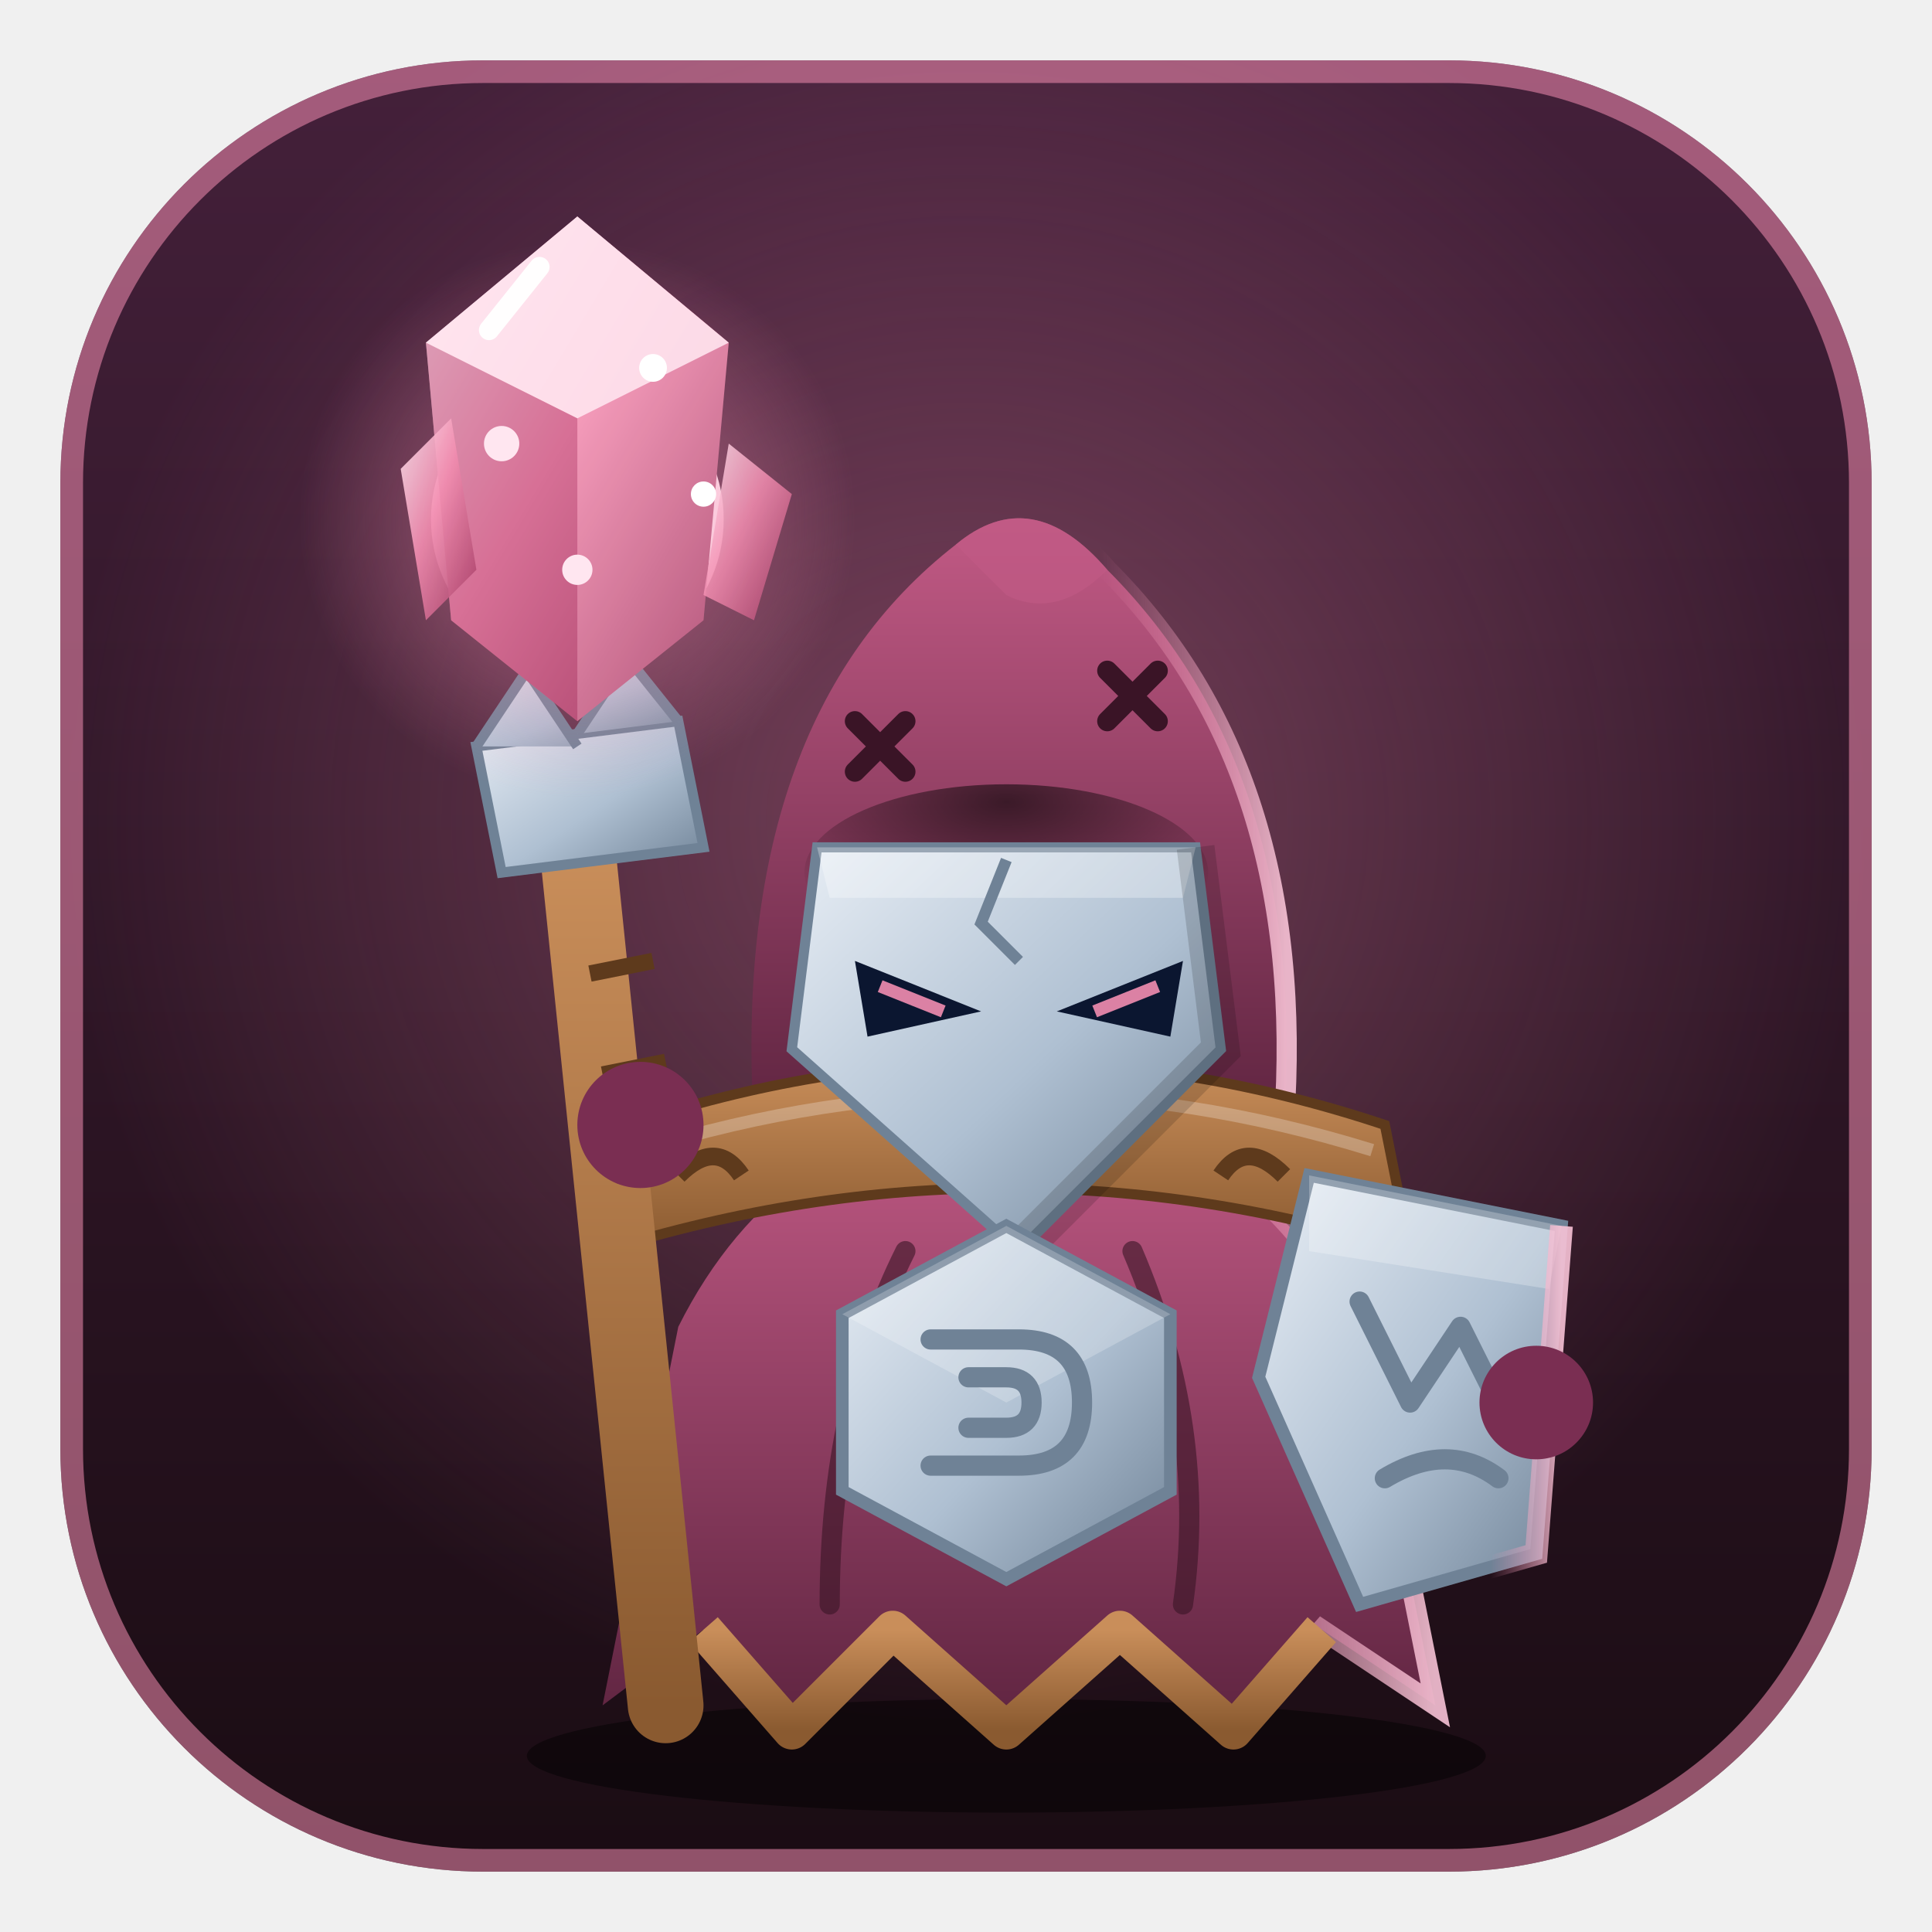
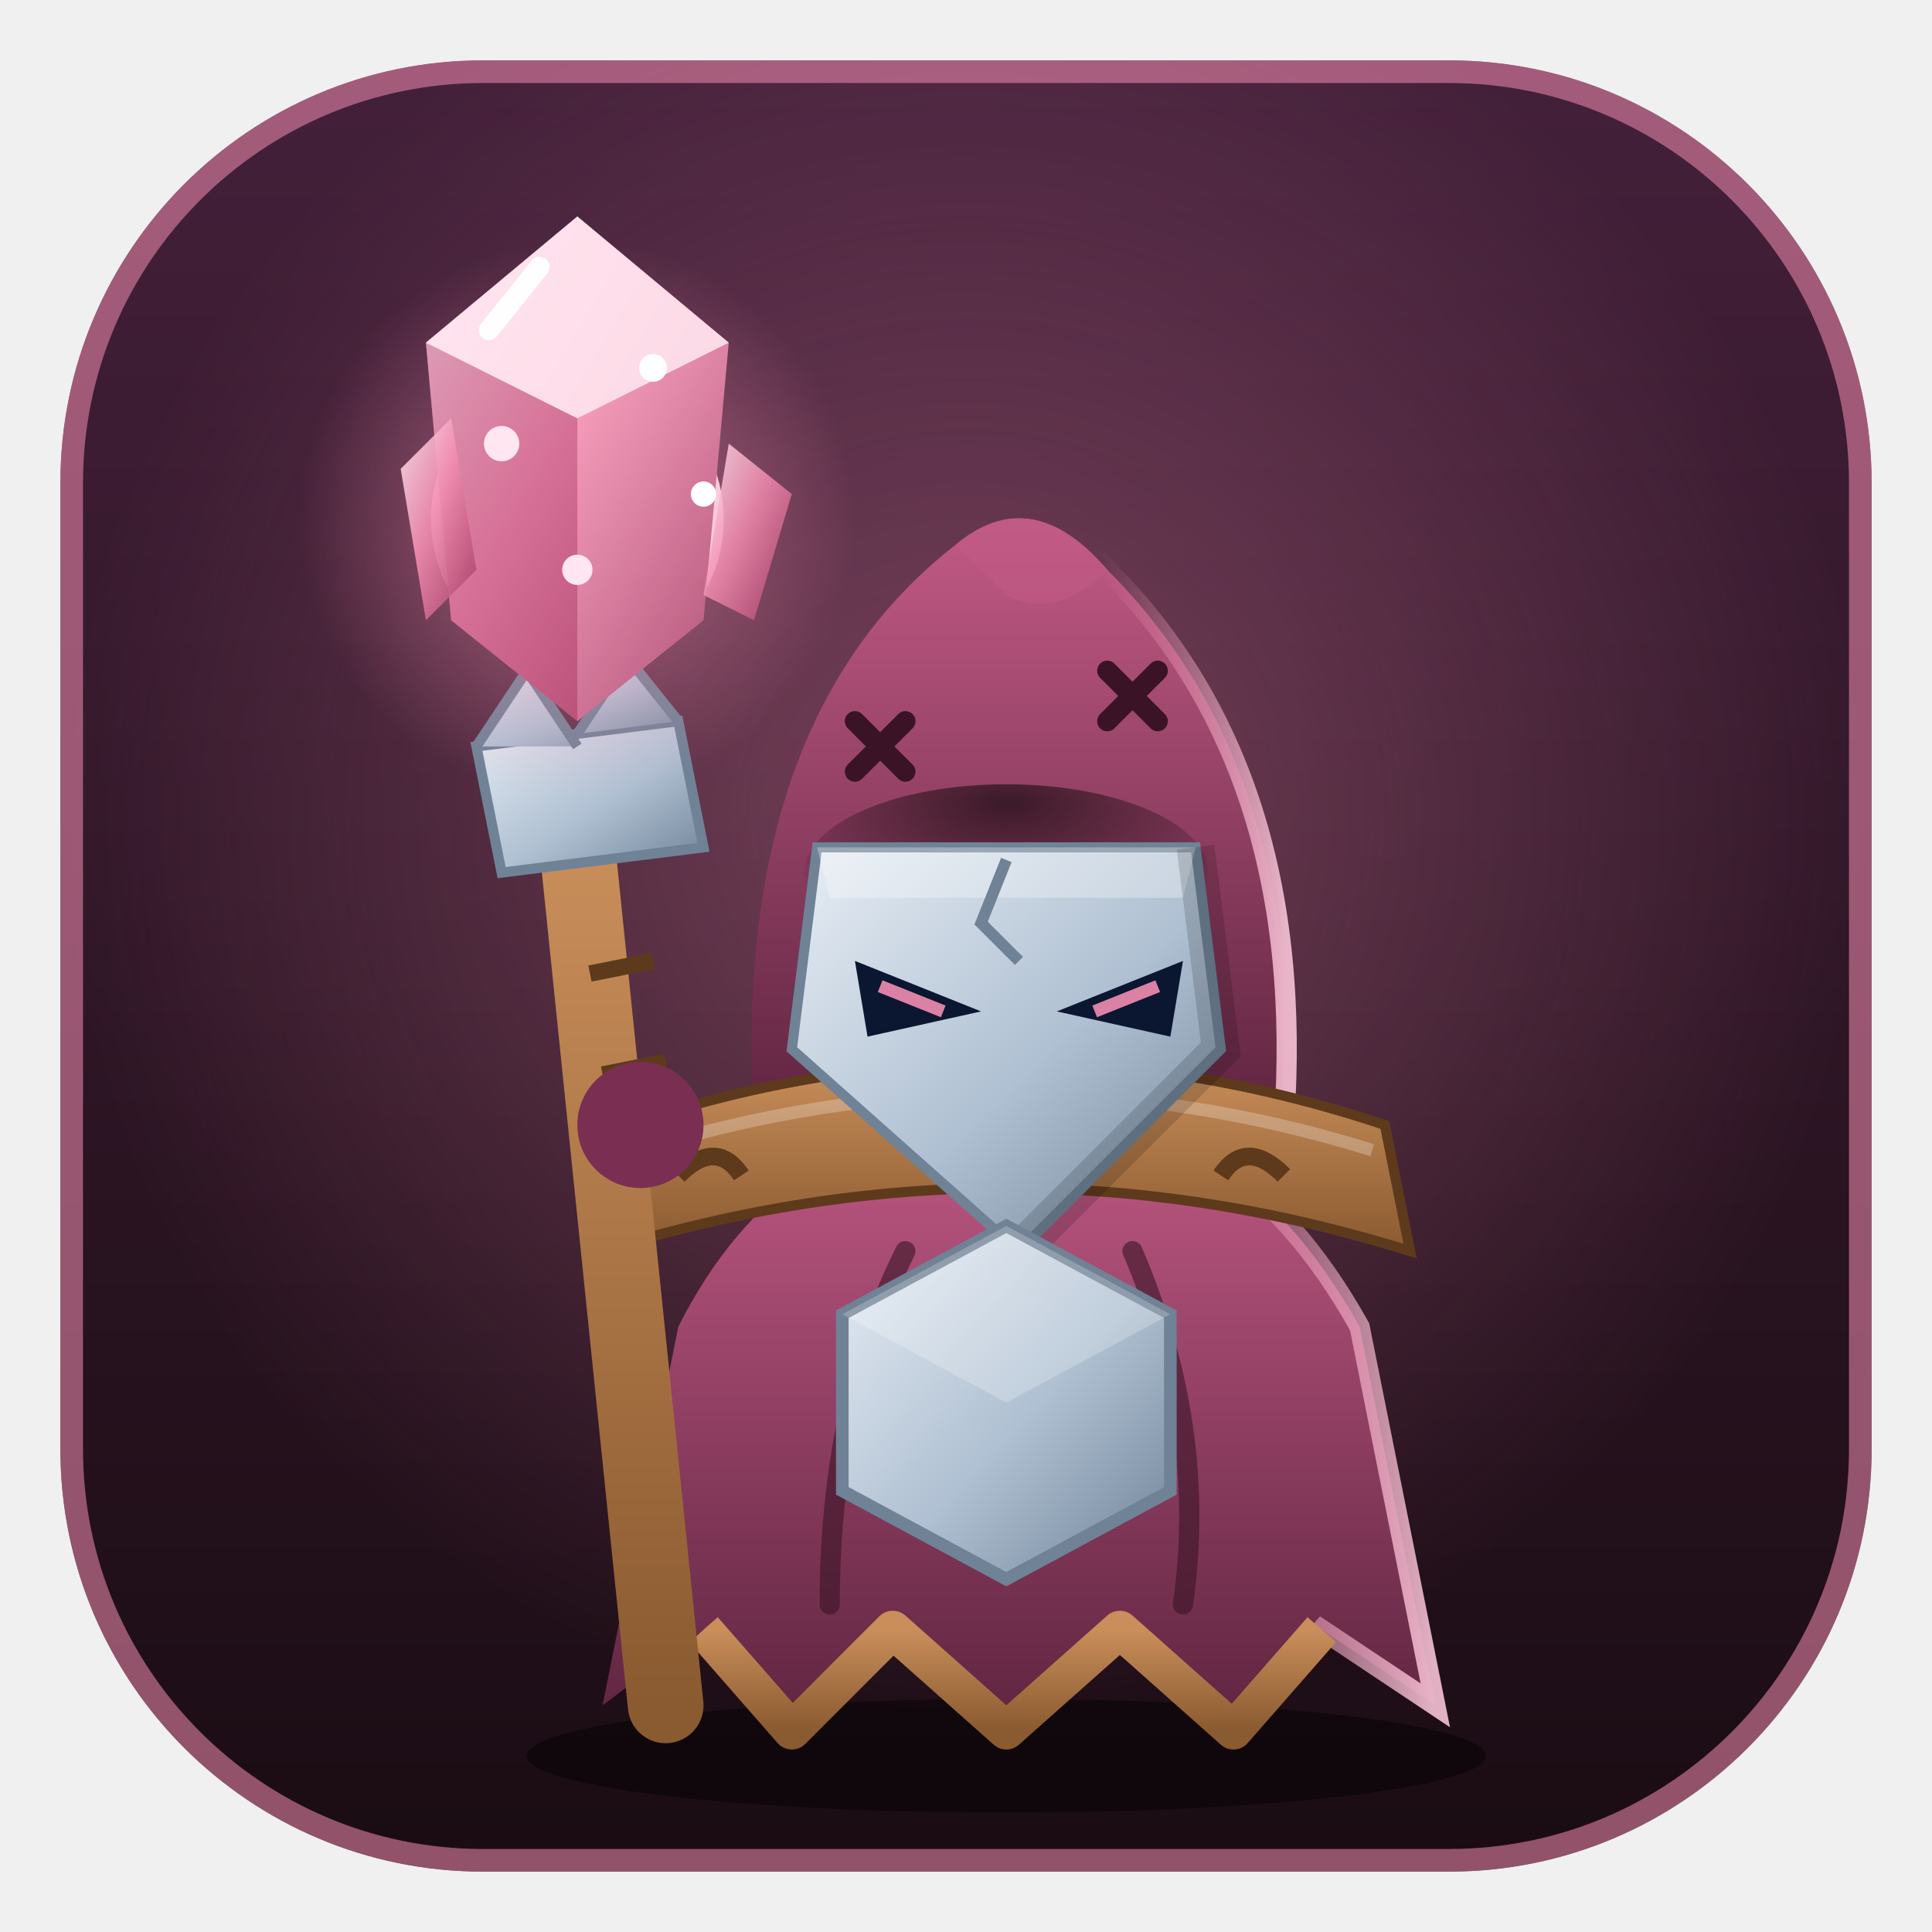
<svg xmlns="http://www.w3.org/2000/svg" width="256" height="256" viewBox="0 0 256 256">
  <defs>
    <linearGradient id="fondo" x1="0" y1="0" x2="0" y2="1">
      <stop offset="0" stop-color="#44203A" />
      <stop offset="1" stop-color="#1A0C13" />
    </linearGradient>
    <radialGradient id="halo" cx=".5" cy=".42" r=".5">
      <stop offset="0" stop-color="#F28DB0" stop-opacity=".35" />
      <stop offset="1" stop-color="#F28DB0" stop-opacity="0" />
    </radialGradient>
  </defs>
  <rect x="8" y="8" width="240" height="240" rx="56" fill="url(#fondo)" />
  <rect x="8" y="8" width="240" height="240" rx="56" fill="url(#halo)" />
  <rect x="9.5" y="9.5" width="237" height="237" rx="54.5" fill="none" stroke="#F28DB0" stroke-opacity=".55" stroke-width="3" />
  <svg x="30" y="22" width="200" height="214" viewBox="6 -10 108 128" overflow="visible">
    <defs>
      <linearGradient id="Tmini" x1="0" y1="0" x2="0" y2="1">
        <stop offset="0" stop-color="#C25A85" />
        <stop offset="1" stop-color="#5E2440" />
      </linearGradient>
      <linearGradient id="Pmini" x1="0" y1="0" x2="1" y2="1">
        <stop offset="0" stop-color="#E8EEF5" />
        <stop offset=".55" stop-color="#AFC0D2" />
        <stop offset="1" stop-color="#6F8296" />
      </linearGradient>
      <linearGradient id="Cmini" x1="0" y1="0" x2="0" y2="1">
        <stop offset="0" stop-color="#C98E5A" />
        <stop offset="1" stop-color="#8A5A30" />
      </linearGradient>
      <linearGradient id="Rmini" x1="0" y1="0" x2="1" y2="1">
        <stop offset="0" stop-color="#FFE6F0" />
        <stop offset=".45" stop-color="#F28DB0" />
        <stop offset="1" stop-color="#A33A63" />
      </linearGradient>
      <linearGradient id="Lmini" x1="0" y1="0" x2="1" y2="0">
        <stop offset="0" stop-color="#F28DB0" stop-opacity="0" />
        <stop offset=".65" stop-color="#F28DB0" stop-opacity="0" />
        <stop offset="1" stop-color="#F8C3D6" stop-opacity=".9" />
      </linearGradient>
      <radialGradient id="Amini">
        <stop offset="0" stop-color="#F28DB0" stop-opacity=".9" />
        <stop offset=".5" stop-color="#F28DB0" stop-opacity=".3" />
        <stop offset="1" stop-color="#F28DB0" stop-opacity="0" />
      </radialGradient>
      <radialGradient id="Omini" cx=".5" cy=".1" r=".7">
        <stop offset="0" stop-color="#000" stop-opacity=".6" />
        <stop offset="1" stop-color="#000" stop-opacity="0" />
      </radialGradient>
    </defs>
    <ellipse cx="62" cy="116" rx="38" ry="4.5" fill="rgba(0,0,0,.45)" />
    <g>
      <g>
        <path d="M30 112 L36 82 Q44 66 62 64 Q80 64 90 82 L96 112 L87 106 L80 114 L71 106 L62 114 L53 106 L45 114 L38 106 Z" fill="url(#Tmini)" stroke="url(#Lmini)" stroke-width="1.6" />
        <path d="M38 106 L45 114 L53 106 L62 114 L71 106 L80 114 L87 106" stroke="url(#Cmini)" stroke-width="3" fill="none" stroke-linejoin="round" />
        <path d="M48 104 Q48 88 54 76 M76 104 Q78 90 72 76" stroke="#3A1426" stroke-opacity=".6" stroke-width="1.6" fill="none" stroke-linecap="round" />
        <path d="M42 66 Q40 34 58 20 Q64 15 70 22 Q86 38 84 66 Z" fill="url(#Tmini)" stroke="url(#Lmini)" stroke-width="1.6" />
        <path d="M58 20 Q64 15 70 22 Q66 26 62 24 Z" fill="#C25A85" opacity=".6" />
        <path d="M50 34 l4 4 M54 34 l-4 4 M70 30 l4 4 M74 30 l-4 4" stroke="#3A1426" stroke-width="1.6" stroke-linecap="round" />
        <ellipse cx="62" cy="46" rx="16" ry="7" fill="url(#Omini)" />
        <path d="M32 66 Q62 56 92 66 L94 76 Q62 66 30 76 Z" fill="url(#Cmini)" stroke="#5E3A1C" stroke-width=".8" />
        <path d="M36 70 q3 -3 5 0 M84 70 q-3 -3 -5 0" stroke="#5E3A1C" stroke-width="1.4" fill="none" />
        <path d="M33 68 Q62 59 91 68" stroke="#fff" stroke-opacity=".25" stroke-width="1" fill="none" />
        <path d="M47 44 L77 44 L79 60 L63 76 L45 60 Z" fill="url(#Pmini)" stroke="#6F8296" stroke-width=".8" />
        <path d="M47 44 L77 44 L76 48 L48 48 Z" fill="#fff" opacity=".3" />
        <path d="M63 76 L79 60 L77 44" stroke="#000" stroke-opacity=".15" stroke-width="3" fill="none" />
        <g>
          <path d="M50 53 L60 57 L51 59 Z M76 53 L66 57 L75 59 Z" fill="#0B1630" />
          <path d="M52 55 l5 2 M74 55 l-5 2" stroke="#F28DB0" stroke-width="1" opacity=".9" />
        </g>
        <path d="M62 45 L60 50 L63 53" stroke="#6F8296" stroke-width=".9" fill="none" />
        <path d="M62 74 L75 81 L75 95 L62 102 L49 95 L49 81 Z" fill="url(#Pmini)" stroke="#6F8296" stroke-width="1" />
        <path d="M62 74 L75 81 L62 88 L49 81 Z" fill="#fff" opacity=".22" />
-         <path d="M56 83 h7 q5 0 5 5 q0 5 -5 5 h-7 M59 86 h3 q2 0 2 2 q0 2 -2 2 h-3" stroke="#6F8296" stroke-width="1.6" fill="none" stroke-linecap="round" />
-         <path d="M86 70 L106 74 L104 100 L90 104 L82 86 Z" fill="url(#Pmini)" stroke="#6F8296" stroke-width="1" />
-         <path d="M86 70 L106 74 L105 79 L86 76 Z" fill="#fff" opacity=".25" />
-         <path d="M106 74 L104 100 L90 104" stroke="url(#Lmini)" stroke-width="1.8" fill="none" />
-         <path d="M90 80 l4 8 l4 -6 l4 8 M92 94 q5 -3 9 0" stroke="#6F8296" stroke-width="1.6" fill="none" stroke-linecap="round" stroke-linejoin="round" />
-         <circle cx="104" cy="88" r="4.5" fill="#7A2E52" />
      </g>
      <g>
        <path d="M28 44 L35 112" stroke="url(#Cmini)" stroke-width="6" stroke-linecap="round" />
        <path d="M29 54 l5 -1 M30 62 l5 -1 M31 70 l5 -1" stroke="#5E3A1C" stroke-width="1.3" />
        <path d="M20 36 L36 34 L38 44 L22 46 Z" fill="url(#Pmini)" stroke="#6F8296" stroke-width=".8" />
        <path d="M20 36 L24 30 L28 36 M28 35 L32 29 L36 34" fill="url(#Pmini)" stroke="#6F8296" stroke-width=".8" />
        <circle cx="33" cy="66" r="5" fill="#7A2E52" />
        <circle cx="28" cy="18" r="11" fill="none" stroke="#FFE6F0" stroke-width="1.2" />
        <circle cx="28" cy="18" r="22" fill="url(#Amini)" />
        <g>
          <path d="M28 -6 L40 4 L38 26 L28 34 L18 26 L16 4 Z" fill="url(#Rmini)" />
          <path d="M28 -6 L40 4 L28 10 L16 4 Z" fill="#FFE6F0" opacity=".9" />
          <path d="M16 4 L28 10 L28 34 L18 26 Z" fill="#A33A63" opacity=".35" />
          <path d="M28 10 L40 4 L38 26 L28 34 Z" fill="#fff" opacity=".12" />
          <path d="M14 14 L18 10 L20 22 L16 26 Z" fill="url(#Rmini)" opacity=".9" />
          <path d="M40 12 L45 16 L42 26 L38 24 Z" fill="url(#Rmini)" opacity=".85" />
          <path d="M21 3 L25 -2" stroke="#fff" stroke-width="1.6" stroke-linecap="round" opacity=".95" />
        </g>
        <g>
          <circle cx="22" cy="12" r="1.4" fill="#FFE6F0" />
          <circle cx="34" cy="6" r="1.1" fill="#fff" />
          <circle cx="28" cy="22" r="1.2" fill="#FFE6F0" />
          <circle cx="38" cy="16" r="1" fill="#fff" />
        </g>
      </g>
    </g>
  </svg>
</svg>
